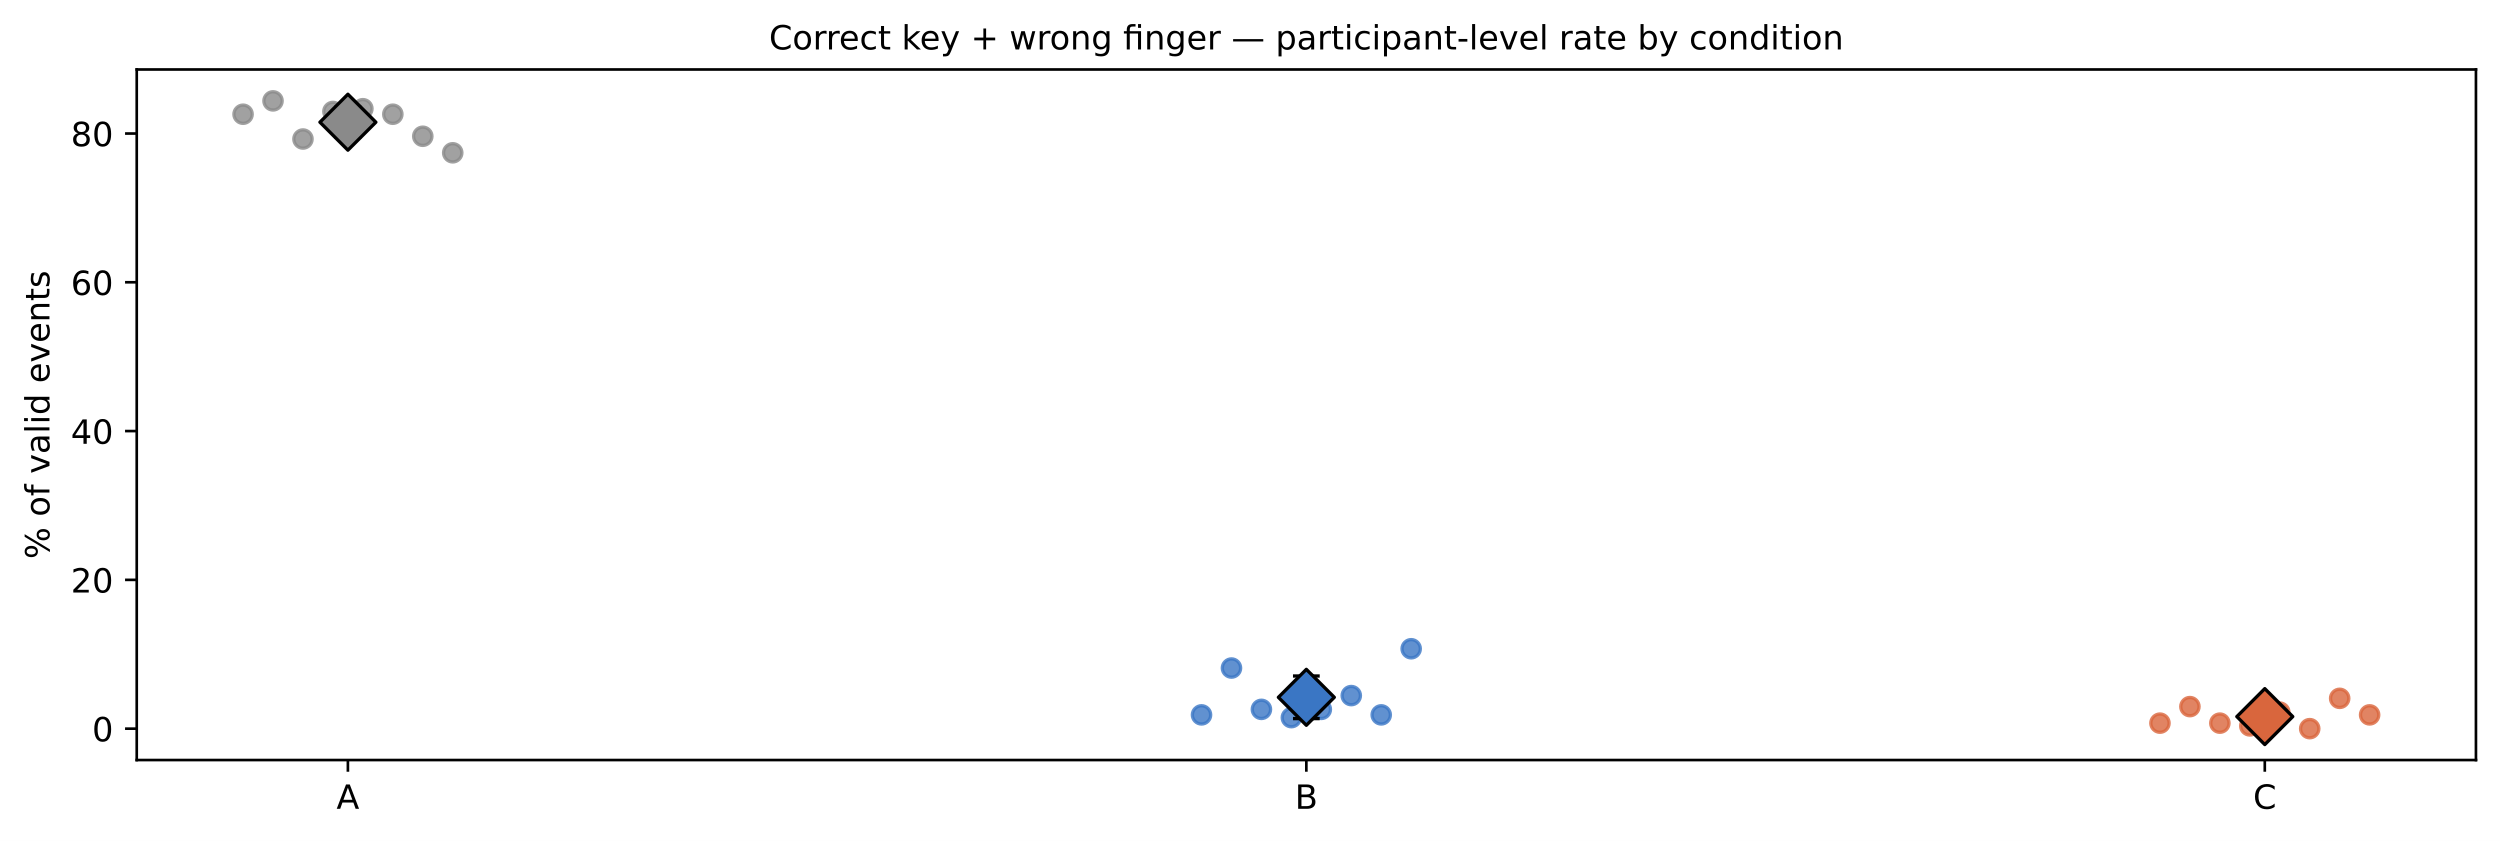
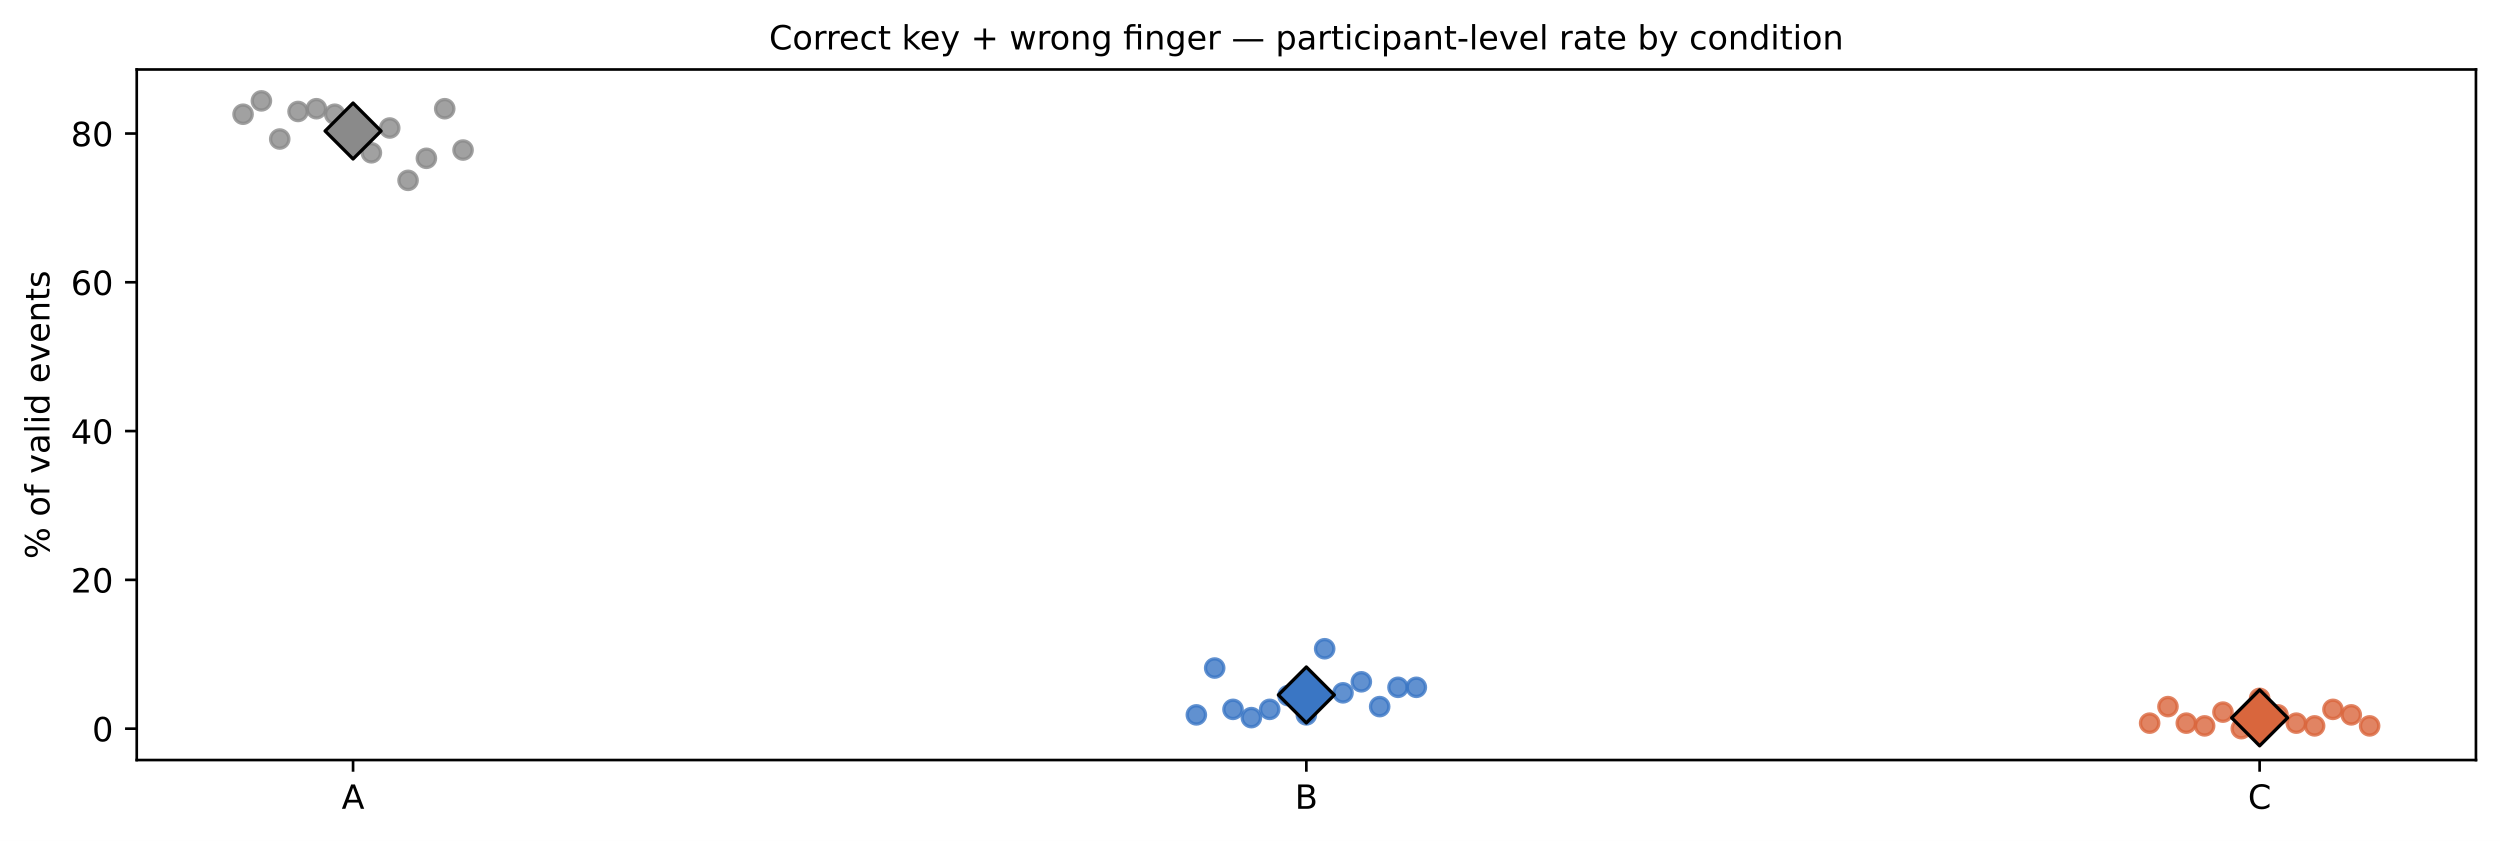
<svg xmlns="http://www.w3.org/2000/svg" xmlns:xlink="http://www.w3.org/1999/xlink" width="748.243pt" height="251.678pt" viewBox="0 0 748.243 251.678" version="1.1">
  <defs>
    <style type="text/css">*{stroke-linejoin: round; stroke-linecap: butt}</style>
  </defs>
  <g id="figure_1">
    <g id="patch_1">
      <path d="M 0 251.678  L 748.243 251.678  L 748.243 0  L 0 0  z " style="fill: #ffffff" />
    </g>
    <g id="axes_1">
      <g id="patch_2">
        <path d="M 40.926 227.478  L 741.043 227.478  L 741.043 20.798  L 40.926 20.798  z " style="fill: #ffffff" />
      </g>
      <g id="matplotlib.axis_1">
        <g id="xtick_1">
          <g id="line2d_1">
            <defs>
-               <path id="m00aa74b6a5" d="M 0 0  L 0 3.5  " style="stroke: #000000; stroke-width: 0.8" />
+               <path id="m9d92364310" d="M 0 0  L 0 3.5  " style="stroke: #000000; stroke-width: 0.8" />
            </defs>
            <g>
-               <use xlink:href="#m00aa74b6a5" x="104.125" y="227.478" style="stroke: #000000; stroke-width: 0.8" />
+               <use xlink:href="#m9d92364310" x="105.67" y="227.478" style="stroke: #000000; stroke-width: 0.8" />
            </g>
          </g>
          <g id="text_1">
-             <g transform="translate(100.7043 242.0761) scale(0.1 -0.1)">
+             <g transform="translate(102.2499 242.0761) scale(0.1 -0.1)">
              <defs>
                <path id="DejaVuSans-24" d="M 2188 4044  L 1331 1722  L 3047 1722  L 2188 4044  z M 1831 4666  L 2547 4666  L 4325 0  L 3669 0  L 3244 1197  L 1141 1197  L 716 0  L 50 0  L 1831 4666  z " transform="scale(0.015625)" />
              </defs>
              <use xlink:href="#DejaVuSans-24" />
            </g>
          </g>
        </g>
        <g id="xtick_2">
          <g id="line2d_2">
            <g>
-               <use xlink:href="#m00aa74b6a5" x="390.985" y="227.478" style="stroke: #000000; stroke-width: 0.8" />
+               <use xlink:href="#m9d92364310" x="390.985" y="227.478" style="stroke: #000000; stroke-width: 0.8" />
            </g>
          </g>
          <g id="text_2">
            <g transform="translate(387.5541 242.0761) scale(0.1 -0.1)">
              <defs>
                <path id="DejaVuSans-25" d="M 1259 2228  L 1259 519  L 2272 519  Q 2781 519 3026 730  Q 3272 941 3272 1375  Q 3272 1813 3026 2020  Q 2781 2228 2272 2228  L 1259 2228  z M 1259 4147  L 1259 2741  L 2194 2741  Q 2656 2741 2882 2914  Q 3109 3088 3109 3444  Q 3109 3797 2882 3972  Q 2656 4147 2194 4147  L 1259 4147  z M 628 4666  L 2241 4666  Q 2963 4666 3353 4366  Q 3744 4066 3744 3513  Q 3744 3084 3544 2831  Q 3344 2578 2956 2516  Q 3422 2416 3680 2098  Q 3938 1781 3938 1306  Q 3938 681 3513 340  Q 3088 0 2303 0  L 628 0  L 628 4666  z " transform="scale(0.015625)" />
              </defs>
              <use xlink:href="#DejaVuSans-25" />
            </g>
          </g>
        </g>
        <g id="xtick_3">
          <g id="line2d_3">
            <g>
-               <use xlink:href="#m00aa74b6a5" x="677.845" y="227.478" style="stroke: #000000; stroke-width: 0.8" />
+               <use xlink:href="#m9d92364310" x="676.299" y="227.478" style="stroke: #000000; stroke-width: 0.8" />
            </g>
          </g>
          <g id="text_3">
-             <g transform="translate(674.3532 242.0761) scale(0.1 -0.1)">
+             <g transform="translate(672.8076 242.0761) scale(0.1 -0.1)">
              <defs>
                <path id="DejaVuSans-26" d="M 4122 4306  L 4122 3641  Q 3803 3938 3442 4084  Q 3081 4231 2675 4231  Q 1875 4231 1450 3742  Q 1025 3253 1025 2328  Q 1025 1406 1450 917  Q 1875 428 2675 428  Q 3081 428 3442 575  Q 3803 722 4122 1019  L 4122 359  Q 3791 134 3420 21  Q 3050 -91 2638 -91  Q 1578 -91 968 557  Q 359 1206 359 2328  Q 359 3453 968 4101  Q 1578 4750 2638 4750  Q 3056 4750 3426 4639  Q 3797 4528 4122 4306  z " transform="scale(0.015625)" />
              </defs>
              <use xlink:href="#DejaVuSans-26" />
            </g>
          </g>
        </g>
      </g>
      <g id="matplotlib.axis_2">
        <g id="ytick_1">
          <g id="line2d_4">
            <defs>
-               <path id="ma8d0f4811e" d="M 0 0  L -3.5 0  " style="stroke: #000000; stroke-width: 0.8" />
+               <path id="m1399044c33" d="M 0 0  L -3.5 0  " style="stroke: #000000; stroke-width: 0.8" />
            </defs>
            <g>
-               <use xlink:href="#ma8d0f4811e" x="40.926" y="218.084" style="stroke: #000000; stroke-width: 0.8" />
+               <use xlink:href="#m1399044c33" x="40.926" y="218.084" style="stroke: #000000; stroke-width: 0.8" />
            </g>
          </g>
          <g id="text_4">
            <g transform="translate(27.56328 221.8827) scale(0.1 -0.1)">
              <defs>
                <path id="DejaVuSans-13" d="M 2034 4250  Q 1547 4250 1301 3770  Q 1056 3291 1056 2328  Q 1056 1369 1301 889  Q 1547 409 2034 409  Q 2525 409 2770 889  Q 3016 1369 3016 2328  Q 3016 3291 2770 3770  Q 2525 4250 2034 4250  z M 2034 4750  Q 2819 4750 3233 4129  Q 3647 3509 3647 2328  Q 3647 1150 3233 529  Q 2819 -91 2034 -91  Q 1250 -91 836 529  Q 422 1150 422 2328  Q 422 3509 836 4129  Q 1250 4750 2034 4750  z " transform="scale(0.015625)" />
              </defs>
              <use xlink:href="#DejaVuSans-13" />
            </g>
          </g>
        </g>
        <g id="ytick_2">
          <g id="line2d_5">
            <g>
-               <use xlink:href="#ma8d0f4811e" x="40.926" y="173.553" style="stroke: #000000; stroke-width: 0.8" />
+               <use xlink:href="#m1399044c33" x="40.926" y="173.553" style="stroke: #000000; stroke-width: 0.8" />
            </g>
          </g>
          <g id="text_5">
            <g transform="translate(21.20078 177.3517) scale(0.1 -0.1)">
              <defs>
                <path id="DejaVuSans-15" d="M 1228 531  L 3431 531  L 3431 0  L 469 0  L 469 531  Q 828 903 1448 1529  Q 2069 2156 2228 2338  Q 2531 2678 2651 2914  Q 2772 3150 2772 3378  Q 2772 3750 2511 3984  Q 2250 4219 1831 4219  Q 1534 4219 1204 4116  Q 875 4013 500 3803  L 500 4441  Q 881 4594 1212 4672  Q 1544 4750 1819 4750  Q 2544 4750 2975 4387  Q 3406 4025 3406 3419  Q 3406 3131 3298 2873  Q 3191 2616 2906 2266  Q 2828 2175 2409 1742  Q 1991 1309 1228 531  z " transform="scale(0.015625)" />
              </defs>
              <use xlink:href="#DejaVuSans-15" />
              <use xlink:href="#DejaVuSans-13" transform="translate(63.625 0)" />
            </g>
          </g>
        </g>
        <g id="ytick_3">
          <g id="line2d_6">
            <g>
-               <use xlink:href="#ma8d0f4811e" x="40.926" y="129.022" style="stroke: #000000; stroke-width: 0.8" />
+               <use xlink:href="#m1399044c33" x="40.926" y="129.022" style="stroke: #000000; stroke-width: 0.8" />
            </g>
          </g>
          <g id="text_6">
            <g transform="translate(21.20078 132.8208) scale(0.1 -0.1)">
              <defs>
                <path id="DejaVuSans-17" d="M 2419 4116  L 825 1625  L 2419 1625  L 2419 4116  z M 2253 4666  L 3047 4666  L 3047 1625  L 3713 1625  L 3713 1100  L 3047 1100  L 3047 0  L 2419 0  L 2419 1100  L 313 1100  L 313 1709  L 2253 4666  z " transform="scale(0.015625)" />
              </defs>
              <use xlink:href="#DejaVuSans-17" />
              <use xlink:href="#DejaVuSans-13" transform="translate(63.625 0)" />
            </g>
          </g>
        </g>
        <g id="ytick_4">
          <g id="line2d_7">
            <g>
-               <use xlink:href="#ma8d0f4811e" x="40.926" y="84.491" style="stroke: #000000; stroke-width: 0.8" />
+               <use xlink:href="#m1399044c33" x="40.926" y="84.491" style="stroke: #000000; stroke-width: 0.8" />
            </g>
          </g>
          <g id="text_7">
            <g transform="translate(21.20078 88.2898) scale(0.1 -0.1)">
              <defs>
                <path id="DejaVuSans-19" d="M 2113 2584  Q 1688 2584 1439 2293  Q 1191 2003 1191 1497  Q 1191 994 1439 701  Q 1688 409 2113 409  Q 2538 409 2786 701  Q 3034 994 3034 1497  Q 3034 2003 2786 2293  Q 2538 2584 2113 2584  z M 3366 4563  L 3366 3988  Q 3128 4100 2886 4159  Q 2644 4219 2406 4219  Q 1781 4219 1451 3797  Q 1122 3375 1075 2522  Q 1259 2794 1537 2939  Q 1816 3084 2150 3084  Q 2853 3084 3261 2657  Q 3669 2231 3669 1497  Q 3669 778 3244 343  Q 2819 -91 2113 -91  Q 1303 -91 875 529  Q 447 1150 447 2328  Q 447 3434 972 4092  Q 1497 4750 2381 4750  Q 2619 4750 2861 4703  Q 3103 4656 3366 4563  z " transform="scale(0.015625)" />
              </defs>
              <use xlink:href="#DejaVuSans-19" />
              <use xlink:href="#DejaVuSans-13" transform="translate(63.625 0)" />
            </g>
          </g>
        </g>
        <g id="ytick_5">
          <g id="line2d_8">
            <g>
-               <use xlink:href="#ma8d0f4811e" x="40.926" y="39.96" style="stroke: #000000; stroke-width: 0.8" />
+               <use xlink:href="#m1399044c33" x="40.926" y="39.96" style="stroke: #000000; stroke-width: 0.8" />
            </g>
          </g>
          <g id="text_8">
            <g transform="translate(21.20078 43.75883) scale(0.1 -0.1)">
              <defs>
                <path id="DejaVuSans-1b" d="M 2034 2216  Q 1584 2216 1326 1975  Q 1069 1734 1069 1313  Q 1069 891 1326 650  Q 1584 409 2034 409  Q 2484 409 2743 651  Q 3003 894 3003 1313  Q 3003 1734 2745 1975  Q 2488 2216 2034 2216  z M 1403 2484  Q 997 2584 770 2862  Q 544 3141 544 3541  Q 544 4100 942 4425  Q 1341 4750 2034 4750  Q 2731 4750 3128 4425  Q 3525 4100 3525 3541  Q 3525 3141 3298 2862  Q 3072 2584 2669 2484  Q 3125 2378 3379 2068  Q 3634 1759 3634 1313  Q 3634 634 3220 271  Q 2806 -91 2034 -91  Q 1263 -91 848 271  Q 434 634 434 1313  Q 434 1759 690 2068  Q 947 2378 1403 2484  z M 1172 3481  Q 1172 3119 1398 2916  Q 1625 2713 2034 2713  Q 2441 2713 2670 2916  Q 2900 3119 2900 3481  Q 2900 3844 2670 4047  Q 2441 4250 2034 4250  Q 1625 4250 1398 4047  Q 1172 3844 1172 3481  z " transform="scale(0.015625)" />
              </defs>
              <use xlink:href="#DejaVuSans-1b" />
              <use xlink:href="#DejaVuSans-13" transform="translate(63.625 0)" />
            </g>
          </g>
        </g>
        <g id="text_9">
          <g transform="translate(14.79844 167.2978) rotate(-90) scale(0.1 -0.1)">
            <defs>
              <path id="DejaVuSans-8" d="M 4653 2053  Q 4381 2053 4226 1822  Q 4072 1591 4072 1178  Q 4072 772 4226 539  Q 4381 306 4653 306  Q 4919 306 5073 539  Q 5228 772 5228 1178  Q 5228 1588 5073 1820  Q 4919 2053 4653 2053  z M 4653 2450  Q 5147 2450 5437 2106  Q 5728 1763 5728 1178  Q 5728 594 5436 251  Q 5144 -91 4653 -91  Q 4153 -91 3862 251  Q 3572 594 3572 1178  Q 3572 1766 3864 2108  Q 4156 2450 4653 2450  z M 1428 4353  Q 1159 4353 1004 4120  Q 850 3888 850 3481  Q 850 3069 1003 2837  Q 1156 2606 1428 2606  Q 1700 2606 1854 2837  Q 2009 3069 2009 3481  Q 2009 3884 1853 4118  Q 1697 4353 1428 4353  z M 4250 4750  L 4750 4750  L 1831 -91  L 1331 -91  L 4250 4750  z M 1428 4750  Q 1922 4750 2215 4408  Q 2509 4066 2509 3481  Q 2509 2891 2217 2550  Q 1925 2209 1428 2209  Q 931 2209 642 2551  Q 353 2894 353 3481  Q 353 4063 643 4406  Q 934 4750 1428 4750  z " transform="scale(0.015625)" />
              <path id="DejaVuSans-3" transform="scale(0.015625)" />
              <path id="DejaVuSans-52" d="M 1959 3097  Q 1497 3097 1228 2736  Q 959 2375 959 1747  Q 959 1119 1226 758  Q 1494 397 1959 397  Q 2419 397 2687 759  Q 2956 1122 2956 1747  Q 2956 2369 2687 2733  Q 2419 3097 1959 3097  z M 1959 3584  Q 2709 3584 3137 3096  Q 3566 2609 3566 1747  Q 3566 888 3137 398  Q 2709 -91 1959 -91  Q 1206 -91 779 398  Q 353 888 353 1747  Q 353 2609 779 3096  Q 1206 3584 1959 3584  z " transform="scale(0.015625)" />
              <path id="DejaVuSans-49" d="M 2375 4863  L 2375 4384  L 1825 4384  Q 1516 4384 1395 4259  Q 1275 4134 1275 3809  L 1275 3500  L 2222 3500  L 2222 3053  L 1275 3053  L 1275 0  L 697 0  L 697 3053  L 147 3053  L 147 3500  L 697 3500  L 697 3744  Q 697 4328 969 4595  Q 1241 4863 1831 4863  L 2375 4863  z " transform="scale(0.015625)" />
              <path id="DejaVuSans-59" d="M 191 3500  L 800 3500  L 1894 563  L 2988 3500  L 3597 3500  L 2284 0  L 1503 0  L 191 3500  z " transform="scale(0.015625)" />
              <path id="DejaVuSans-44" d="M 2194 1759  Q 1497 1759 1228 1600  Q 959 1441 959 1056  Q 959 750 1161 570  Q 1363 391 1709 391  Q 2188 391 2477 730  Q 2766 1069 2766 1631  L 2766 1759  L 2194 1759  z M 3341 1997  L 3341 0  L 2766 0  L 2766 531  Q 2569 213 2275 61  Q 1981 -91 1556 -91  Q 1019 -91 701 211  Q 384 513 384 1019  Q 384 1609 779 1909  Q 1175 2209 1959 2209  L 2766 2209  L 2766 2266  Q 2766 2663 2505 2880  Q 2244 3097 1772 3097  Q 1472 3097 1187 3025  Q 903 2953 641 2809  L 641 3341  Q 956 3463 1253 3523  Q 1550 3584 1831 3584  Q 2591 3584 2966 3190  Q 3341 2797 3341 1997  z " transform="scale(0.015625)" />
              <path id="DejaVuSans-4f" d="M 603 4863  L 1178 4863  L 1178 0  L 603 0  L 603 4863  z " transform="scale(0.015625)" />
              <path id="DejaVuSans-4c" d="M 603 3500  L 1178 3500  L 1178 0  L 603 0  L 603 3500  z M 603 4863  L 1178 4863  L 1178 4134  L 603 4134  L 603 4863  z " transform="scale(0.015625)" />
              <path id="DejaVuSans-47" d="M 2906 2969  L 2906 4863  L 3481 4863  L 3481 0  L 2906 0  L 2906 525  Q 2725 213 2448 61  Q 2172 -91 1784 -91  Q 1150 -91 751 415  Q 353 922 353 1747  Q 353 2572 751 3078  Q 1150 3584 1784 3584  Q 2172 3584 2448 3432  Q 2725 3281 2906 2969  z M 947 1747  Q 947 1113 1208 752  Q 1469 391 1925 391  Q 2381 391 2643 752  Q 2906 1113 2906 1747  Q 2906 2381 2643 2742  Q 2381 3103 1925 3103  Q 1469 3103 1208 2742  Q 947 2381 947 1747  z " transform="scale(0.015625)" />
              <path id="DejaVuSans-48" d="M 3597 1894  L 3597 1613  L 953 1613  Q 991 1019 1311 708  Q 1631 397 2203 397  Q 2534 397 2845 478  Q 3156 559 3463 722  L 3463 178  Q 3153 47 2828 -22  Q 2503 -91 2169 -91  Q 1331 -91 842 396  Q 353 884 353 1716  Q 353 2575 817 3079  Q 1281 3584 2069 3584  Q 2775 3584 3186 3129  Q 3597 2675 3597 1894  z M 3022 2063  Q 3016 2534 2758 2815  Q 2500 3097 2075 3097  Q 1594 3097 1305 2825  Q 1016 2553 972 2059  L 3022 2063  z " transform="scale(0.015625)" />
              <path id="DejaVuSans-51" d="M 3513 2113  L 3513 0  L 2938 0  L 2938 2094  Q 2938 2591 2744 2837  Q 2550 3084 2163 3084  Q 1697 3084 1428 2787  Q 1159 2491 1159 1978  L 1159 0  L 581 0  L 581 3500  L 1159 3500  L 1159 2956  Q 1366 3272 1645 3428  Q 1925 3584 2291 3584  Q 2894 3584 3203 3211  Q 3513 2838 3513 2113  z " transform="scale(0.015625)" />
              <path id="DejaVuSans-57" d="M 1172 4494  L 1172 3500  L 2356 3500  L 2356 3053  L 1172 3053  L 1172 1153  Q 1172 725 1289 603  Q 1406 481 1766 481  L 2356 481  L 2356 0  L 1766 0  Q 1100 0 847 248  Q 594 497 594 1153  L 594 3053  L 172 3053  L 172 3500  L 594 3500  L 594 4494  L 1172 4494  z " transform="scale(0.015625)" />
              <path id="DejaVuSans-56" d="M 2834 3397  L 2834 2853  Q 2591 2978 2328 3040  Q 2066 3103 1784 3103  Q 1356 3103 1142 2972  Q 928 2841 928 2578  Q 928 2378 1081 2264  Q 1234 2150 1697 2047  L 1894 2003  Q 2506 1872 2764 1633  Q 3022 1394 3022 966  Q 3022 478 2636 193  Q 2250 -91 1575 -91  Q 1294 -91 989 -36  Q 684 19 347 128  L 347 722  Q 666 556 975 473  Q 1284 391 1588 391  Q 1994 391 2212 530  Q 2431 669 2431 922  Q 2431 1156 2273 1281  Q 2116 1406 1581 1522  L 1381 1569  Q 847 1681 609 1914  Q 372 2147 372 2553  Q 372 3047 722 3315  Q 1072 3584 1716 3584  Q 2034 3584 2315 3537  Q 2597 3491 2834 3397  z " transform="scale(0.015625)" />
            </defs>
            <use xlink:href="#DejaVuSans-8" />
            <use xlink:href="#DejaVuSans-3" transform="translate(95.01562 0)" />
            <use xlink:href="#DejaVuSans-52" transform="translate(126.7969 0)" />
            <use xlink:href="#DejaVuSans-49" transform="translate(187.9844 0)" />
            <use xlink:href="#DejaVuSans-3" transform="translate(223.1875 0)" />
            <use xlink:href="#DejaVuSans-59" transform="translate(254.9688 0)" />
            <use xlink:href="#DejaVuSans-44" transform="translate(314.1562 0)" />
            <use xlink:href="#DejaVuSans-4f" transform="translate(375.4375 0)" />
            <use xlink:href="#DejaVuSans-4c" transform="translate(403.2188 0)" />
            <use xlink:href="#DejaVuSans-47" transform="translate(431 0)" />
            <use xlink:href="#DejaVuSans-3" transform="translate(494.4844 0)" />
            <use xlink:href="#DejaVuSans-48" transform="translate(526.2656 0)" />
            <use xlink:href="#DejaVuSans-59" transform="translate(587.7969 0)" />
            <use xlink:href="#DejaVuSans-48" transform="translate(646.9844 0)" />
            <use xlink:href="#DejaVuSans-51" transform="translate(708.5156 0)" />
            <use xlink:href="#DejaVuSans-57" transform="translate(771.8906 0)" />
            <use xlink:href="#DejaVuSans-56" transform="translate(811.0938 0)" />
          </g>
        </g>
      </g>
      <g id="PathCollection_1">
        <defs>
-           <path id="m787b6c5f65" d="M 0 2.739  C 0.726 2.739 1.423 2.45 1.936 1.936  C 2.45 1.423 2.739 0.726 2.739 0  C 2.739 -0.726 2.45 -1.423 1.936 -1.936  C 1.423 -2.45 0.726 -2.739 0 -2.739  C -0.726 -2.739 -1.423 -2.45 -1.936 -1.936  C -2.45 -1.423 -2.739 -0.726 -2.739 0  C -2.739 0.726 -2.45 1.423 -1.936 1.936  C -1.423 2.45 -0.726 2.739 0 2.739  z " style="stroke: #8a8a8a; stroke-opacity: 0.8" />
-         </defs>
-         <g clip-path="url(#pf712f41322)">
-           <use xlink:href="#m787b6c5f65" x="72.749" y="34.187" style="fill: #8a8a8a; fill-opacity: 0.8; stroke: #8a8a8a; stroke-opacity: 0.8" />
-           <use xlink:href="#m787b6c5f65" x="81.714" y="30.193" style="fill: #8a8a8a; fill-opacity: 0.8; stroke: #8a8a8a; stroke-opacity: 0.8" />
-           <use xlink:href="#m787b6c5f65" x="90.678" y="41.609" style="fill: #8a8a8a; fill-opacity: 0.8; stroke: #8a8a8a; stroke-opacity: 0.8" />
-           <use xlink:href="#m787b6c5f65" x="99.642" y="33.363" style="fill: #8a8a8a; fill-opacity: 0.8; stroke: #8a8a8a; stroke-opacity: 0.8" />
-           <use xlink:href="#m787b6c5f65" x="108.607" y="32.538" style="fill: #8a8a8a; fill-opacity: 0.8; stroke: #8a8a8a; stroke-opacity: 0.8" />
-           <use xlink:href="#m787b6c5f65" x="117.571" y="34.187" style="fill: #8a8a8a; fill-opacity: 0.8; stroke: #8a8a8a; stroke-opacity: 0.8" />
-           <use xlink:href="#m787b6c5f65" x="126.536" y="40.785" style="fill: #8a8a8a; fill-opacity: 0.8; stroke: #8a8a8a; stroke-opacity: 0.8" />
-           <use xlink:href="#m787b6c5f65" x="135.5" y="45.733" style="fill: #8a8a8a; fill-opacity: 0.8; stroke: #8a8a8a; stroke-opacity: 0.8" />
+           <path id="mb3fa6bd21c" d="M 0 2.739  C 0.726 2.739 1.423 2.45 1.936 1.936  C 2.45 1.423 2.739 0.726 2.739 0  C 2.739 -0.726 2.45 -1.423 1.936 -1.936  C 1.423 -2.45 0.726 -2.739 0 -2.739  C -0.726 -2.739 -1.423 -2.45 -1.936 -1.936  C -2.45 -1.423 -2.739 -0.726 -2.739 0  C -2.739 0.726 -2.45 1.423 -1.936 1.936  C -1.423 2.45 -0.726 2.739 0 2.739  z " style="stroke: #8a8a8a; stroke-opacity: 0.8" />
+         </defs>
+         <g clip-path="url(#pb7f2575df7)">
+           <use xlink:href="#mb3fa6bd21c" x="72.749" y="34.187" style="fill: #8a8a8a; fill-opacity: 0.8; stroke: #8a8a8a; stroke-opacity: 0.8" />
+           <use xlink:href="#mb3fa6bd21c" x="78.236" y="30.193" style="fill: #8a8a8a; fill-opacity: 0.8; stroke: #8a8a8a; stroke-opacity: 0.8" />
+           <use xlink:href="#mb3fa6bd21c" x="83.723" y="41.609" style="fill: #8a8a8a; fill-opacity: 0.8; stroke: #8a8a8a; stroke-opacity: 0.8" />
+           <use xlink:href="#mb3fa6bd21c" x="89.21" y="33.363" style="fill: #8a8a8a; fill-opacity: 0.8; stroke: #8a8a8a; stroke-opacity: 0.8" />
+           <use xlink:href="#mb3fa6bd21c" x="94.697" y="32.538" style="fill: #8a8a8a; fill-opacity: 0.8; stroke: #8a8a8a; stroke-opacity: 0.8" />
+           <use xlink:href="#mb3fa6bd21c" x="100.183" y="34.187" style="fill: #8a8a8a; fill-opacity: 0.8; stroke: #8a8a8a; stroke-opacity: 0.8" />
+           <use xlink:href="#mb3fa6bd21c" x="105.67" y="40.785" style="fill: #8a8a8a; fill-opacity: 0.8; stroke: #8a8a8a; stroke-opacity: 0.8" />
+           <use xlink:href="#mb3fa6bd21c" x="111.157" y="45.733" style="fill: #8a8a8a; fill-opacity: 0.8; stroke: #8a8a8a; stroke-opacity: 0.8" />
+           <use xlink:href="#mb3fa6bd21c" x="116.644" y="38.311" style="fill: #8a8a8a; fill-opacity: 0.8; stroke: #8a8a8a; stroke-opacity: 0.8" />
+           <use xlink:href="#mb3fa6bd21c" x="122.131" y="53.979" style="fill: #8a8a8a; fill-opacity: 0.8; stroke: #8a8a8a; stroke-opacity: 0.8" />
+           <use xlink:href="#mb3fa6bd21c" x="127.617" y="47.382" style="fill: #8a8a8a; fill-opacity: 0.8; stroke: #8a8a8a; stroke-opacity: 0.8" />
+           <use xlink:href="#mb3fa6bd21c" x="133.104" y="32.538" style="fill: #8a8a8a; fill-opacity: 0.8; stroke: #8a8a8a; stroke-opacity: 0.8" />
+           <use xlink:href="#mb3fa6bd21c" x="138.591" y="44.908" style="fill: #8a8a8a; fill-opacity: 0.8; stroke: #8a8a8a; stroke-opacity: 0.8" />
        </g>
      </g>
      <g id="PathCollection_2">
        <defs>
-           <path id="mbe7f2ddf90" d="M 0 2.739  C 0.726 2.739 1.423 2.45 1.936 1.936  C 2.45 1.423 2.739 0.726 2.739 0  C 2.739 -0.726 2.45 -1.423 1.936 -1.936  C 1.423 -2.45 0.726 -2.739 0 -2.739  C -0.726 -2.739 -1.423 -2.45 -1.936 -1.936  C -2.45 -1.423 -2.739 -0.726 -2.739 0  C -2.739 0.726 -2.45 1.423 -1.936 1.936  C -1.423 2.45 -0.726 2.739 0 2.739  z " style="stroke: #3a76c4; stroke-opacity: 0.8" />
-         </defs>
-         <g clip-path="url(#pf712f41322)">
-           <use xlink:href="#mbe7f2ddf90" x="359.609" y="213.961" style="fill: #3a76c4; fill-opacity: 0.8; stroke: #3a76c4; stroke-opacity: 0.8" />
-           <use xlink:href="#mbe7f2ddf90" x="368.574" y="199.942" style="fill: #3a76c4; fill-opacity: 0.8; stroke: #3a76c4; stroke-opacity: 0.8" />
-           <use xlink:href="#mbe7f2ddf90" x="377.538" y="212.311" style="fill: #3a76c4; fill-opacity: 0.8; stroke: #3a76c4; stroke-opacity: 0.8" />
-           <use xlink:href="#mbe7f2ddf90" x="386.502" y="214.785" style="fill: #3a76c4; fill-opacity: 0.8; stroke: #3a76c4; stroke-opacity: 0.8" />
-           <use xlink:href="#mbe7f2ddf90" x="395.467" y="212.311" style="fill: #3a76c4; fill-opacity: 0.8; stroke: #3a76c4; stroke-opacity: 0.8" />
-           <use xlink:href="#mbe7f2ddf90" x="404.431" y="208.188" style="fill: #3a76c4; fill-opacity: 0.8; stroke: #3a76c4; stroke-opacity: 0.8" />
-           <use xlink:href="#mbe7f2ddf90" x="413.396" y="213.961" style="fill: #3a76c4; fill-opacity: 0.8; stroke: #3a76c4; stroke-opacity: 0.8" />
-           <use xlink:href="#mbe7f2ddf90" x="422.36" y="194.169" style="fill: #3a76c4; fill-opacity: 0.8; stroke: #3a76c4; stroke-opacity: 0.8" />
+           <path id="md873ee4c39" d="M 0 2.739  C 0.726 2.739 1.423 2.45 1.936 1.936  C 2.45 1.423 2.739 0.726 2.739 0  C 2.739 -0.726 2.45 -1.423 1.936 -1.936  C 1.423 -2.45 0.726 -2.739 0 -2.739  C -0.726 -2.739 -1.423 -2.45 -1.936 -1.936  C -2.45 -1.423 -2.739 -0.726 -2.739 0  C -2.739 0.726 -2.45 1.423 -1.936 1.936  C -1.423 2.45 -0.726 2.739 0 2.739  z " style="stroke: #3a76c4; stroke-opacity: 0.8" />
+         </defs>
+         <g clip-path="url(#pb7f2575df7)">
+           <use xlink:href="#md873ee4c39" x="358.064" y="213.961" style="fill: #3a76c4; fill-opacity: 0.8; stroke: #3a76c4; stroke-opacity: 0.8" />
+           <use xlink:href="#md873ee4c39" x="363.551" y="199.942" style="fill: #3a76c4; fill-opacity: 0.8; stroke: #3a76c4; stroke-opacity: 0.8" />
+           <use xlink:href="#md873ee4c39" x="369.037" y="212.311" style="fill: #3a76c4; fill-opacity: 0.8; stroke: #3a76c4; stroke-opacity: 0.8" />
+           <use xlink:href="#md873ee4c39" x="374.524" y="214.785" style="fill: #3a76c4; fill-opacity: 0.8; stroke: #3a76c4; stroke-opacity: 0.8" />
+           <use xlink:href="#md873ee4c39" x="380.011" y="212.311" style="fill: #3a76c4; fill-opacity: 0.8; stroke: #3a76c4; stroke-opacity: 0.8" />
+           <use xlink:href="#md873ee4c39" x="385.498" y="208.188" style="fill: #3a76c4; fill-opacity: 0.8; stroke: #3a76c4; stroke-opacity: 0.8" />
+           <use xlink:href="#md873ee4c39" x="390.985" y="213.961" style="fill: #3a76c4; fill-opacity: 0.8; stroke: #3a76c4; stroke-opacity: 0.8" />
+           <use xlink:href="#md873ee4c39" x="396.471" y="194.169" style="fill: #3a76c4; fill-opacity: 0.8; stroke: #3a76c4; stroke-opacity: 0.8" />
+           <use xlink:href="#md873ee4c39" x="401.958" y="207.363" style="fill: #3a76c4; fill-opacity: 0.8; stroke: #3a76c4; stroke-opacity: 0.8" />
+           <use xlink:href="#md873ee4c39" x="407.445" y="204.065" style="fill: #3a76c4; fill-opacity: 0.8; stroke: #3a76c4; stroke-opacity: 0.8" />
+           <use xlink:href="#md873ee4c39" x="412.932" y="211.487" style="fill: #3a76c4; fill-opacity: 0.8; stroke: #3a76c4; stroke-opacity: 0.8" />
+           <use xlink:href="#md873ee4c39" x="418.419" y="205.714" style="fill: #3a76c4; fill-opacity: 0.8; stroke: #3a76c4; stroke-opacity: 0.8" />
+           <use xlink:href="#md873ee4c39" x="423.906" y="205.714" style="fill: #3a76c4; fill-opacity: 0.8; stroke: #3a76c4; stroke-opacity: 0.8" />
        </g>
      </g>
      <g id="PathCollection_3">
        <defs>
-           <path id="mc193ebf1d5" d="M 0 2.739  C 0.726 2.739 1.423 2.45 1.936 1.936  C 2.45 1.423 2.739 0.726 2.739 0  C 2.739 -0.726 2.45 -1.423 1.936 -1.936  C 1.423 -2.45 0.726 -2.739 0 -2.739  C -0.726 -2.739 -1.423 -2.45 -1.936 -1.936  C -2.45 -1.423 -2.739 -0.726 -2.739 0  C -2.739 0.726 -2.45 1.423 -1.936 1.936  C -1.423 2.45 -0.726 2.739 0 2.739  z " style="stroke: #d9663d; stroke-opacity: 0.8" />
-         </defs>
-         <g clip-path="url(#pf712f41322)">
-           <use xlink:href="#mc193ebf1d5" x="646.469" y="216.435" style="fill: #d9663d; fill-opacity: 0.8; stroke: #d9663d; stroke-opacity: 0.8" />
-           <use xlink:href="#mc193ebf1d5" x="655.434" y="211.487" style="fill: #d9663d; fill-opacity: 0.8; stroke: #d9663d; stroke-opacity: 0.8" />
-           <use xlink:href="#mc193ebf1d5" x="664.398" y="216.435" style="fill: #d9663d; fill-opacity: 0.8; stroke: #d9663d; stroke-opacity: 0.8" />
-           <use xlink:href="#mc193ebf1d5" x="673.362" y="217.259" style="fill: #d9663d; fill-opacity: 0.8; stroke: #d9663d; stroke-opacity: 0.8" />
-           <use xlink:href="#mc193ebf1d5" x="682.327" y="213.136" style="fill: #d9663d; fill-opacity: 0.8; stroke: #d9663d; stroke-opacity: 0.8" />
-           <use xlink:href="#mc193ebf1d5" x="691.291" y="218.084" style="fill: #d9663d; fill-opacity: 0.8; stroke: #d9663d; stroke-opacity: 0.8" />
-           <use xlink:href="#mc193ebf1d5" x="700.256" y="209.013" style="fill: #d9663d; fill-opacity: 0.8; stroke: #d9663d; stroke-opacity: 0.8" />
-           <use xlink:href="#mc193ebf1d5" x="709.22" y="213.961" style="fill: #d9663d; fill-opacity: 0.8; stroke: #d9663d; stroke-opacity: 0.8" />
+           <path id="m3c8e39f911" d="M 0 2.739  C 0.726 2.739 1.423 2.45 1.936 1.936  C 2.45 1.423 2.739 0.726 2.739 0  C 2.739 -0.726 2.45 -1.423 1.936 -1.936  C 1.423 -2.45 0.726 -2.739 0 -2.739  C -0.726 -2.739 -1.423 -2.45 -1.936 -1.936  C -2.45 -1.423 -2.739 -0.726 -2.739 0  C -2.739 0.726 -2.45 1.423 -1.936 1.936  C -1.423 2.45 -0.726 2.739 0 2.739  z " style="stroke: #d9663d; stroke-opacity: 0.8" />
+         </defs>
+         <g clip-path="url(#pb7f2575df7)">
+           <use xlink:href="#m3c8e39f911" x="643.378" y="216.435" style="fill: #d9663d; fill-opacity: 0.8; stroke: #d9663d; stroke-opacity: 0.8" />
+           <use xlink:href="#m3c8e39f911" x="648.865" y="211.487" style="fill: #d9663d; fill-opacity: 0.8; stroke: #d9663d; stroke-opacity: 0.8" />
+           <use xlink:href="#m3c8e39f911" x="654.352" y="216.435" style="fill: #d9663d; fill-opacity: 0.8; stroke: #d9663d; stroke-opacity: 0.8" />
+           <use xlink:href="#m3c8e39f911" x="659.839" y="217.259" style="fill: #d9663d; fill-opacity: 0.8; stroke: #d9663d; stroke-opacity: 0.8" />
+           <use xlink:href="#m3c8e39f911" x="665.325" y="213.136" style="fill: #d9663d; fill-opacity: 0.8; stroke: #d9663d; stroke-opacity: 0.8" />
+           <use xlink:href="#m3c8e39f911" x="670.812" y="218.084" style="fill: #d9663d; fill-opacity: 0.8; stroke: #d9663d; stroke-opacity: 0.8" />
+           <use xlink:href="#m3c8e39f911" x="676.299" y="209.013" style="fill: #d9663d; fill-opacity: 0.8; stroke: #d9663d; stroke-opacity: 0.8" />
+           <use xlink:href="#m3c8e39f911" x="681.786" y="213.961" style="fill: #d9663d; fill-opacity: 0.8; stroke: #d9663d; stroke-opacity: 0.8" />
+           <use xlink:href="#m3c8e39f911" x="687.273" y="216.435" style="fill: #d9663d; fill-opacity: 0.8; stroke: #d9663d; stroke-opacity: 0.8" />
+           <use xlink:href="#m3c8e39f911" x="692.759" y="217.259" style="fill: #d9663d; fill-opacity: 0.8; stroke: #d9663d; stroke-opacity: 0.8" />
+           <use xlink:href="#m3c8e39f911" x="698.246" y="212.311" style="fill: #d9663d; fill-opacity: 0.8; stroke: #d9663d; stroke-opacity: 0.8" />
+           <use xlink:href="#m3c8e39f911" x="703.733" y="213.961" style="fill: #d9663d; fill-opacity: 0.8; stroke: #d9663d; stroke-opacity: 0.8" />
+           <use xlink:href="#m3c8e39f911" x="709.22" y="217.259" style="fill: #d9663d; fill-opacity: 0.8; stroke: #d9663d; stroke-opacity: 0.8" />
        </g>
      </g>
      <g id="patch_3">
        <path d="M 40.926 227.478  L 40.926 20.798  " style="fill: none; stroke: #000000; stroke-width: 0.8; stroke-linejoin: miter; stroke-linecap: square" />
      </g>
      <g id="patch_4">
        <path d="M 741.043 227.478  L 741.043 20.798  " style="fill: none; stroke: #000000; stroke-width: 0.8; stroke-linejoin: miter; stroke-linecap: square" />
      </g>
      <g id="patch_5">
        <path d="M 40.926 227.478  L 741.043 227.478  " style="fill: none; stroke: #000000; stroke-width: 0.8; stroke-linejoin: miter; stroke-linecap: square" />
      </g>
      <g id="patch_6">
        <path d="M 40.926 20.798  L 741.043 20.798  " style="fill: none; stroke: #000000; stroke-width: 0.8; stroke-linejoin: miter; stroke-linecap: square" />
      </g>
      <g id="LineCollection_1">
-         <path d="M 104.125 41.106  L 104.125 32.043  " clip-path="url(#pf712f41322)" style="fill: none; stroke: #000000; stroke-width: 1.3" />
+         <path d="M 105.67 43.566  L 105.67 34.851  " clip-path="url(#pb7f2575df7)" style="fill: none; stroke: #000000; stroke-width: 1.3" />
      </g>
      <g id="line2d_9">
        <defs>
-           <path id="mfd142db8d5" d="M 4 0  L -4 -0  " style="stroke: #000000" />
-         </defs>
-         <g clip-path="url(#pf712f41322)">
-           <use xlink:href="#mfd142db8d5" x="104.125" y="41.106" style="stroke: #000000" />
+           <path id="ma9fbc6418f" d="M 4 0  L -4 -0  " style="stroke: #000000" />
+         </defs>
+         <g clip-path="url(#pb7f2575df7)">
+           <use xlink:href="#ma9fbc6418f" x="105.67" y="43.566" style="stroke: #000000" />
        </g>
      </g>
      <g id="line2d_10">
-         <g clip-path="url(#pf712f41322)">
-           <use xlink:href="#mfd142db8d5" x="104.125" y="32.043" style="stroke: #000000" />
+         <g clip-path="url(#pb7f2575df7)">
+           <use xlink:href="#ma9fbc6418f" x="105.67" y="34.851" style="stroke: #000000" />
        </g>
      </g>
      <g id="LineCollection_2">
-         <path d="M 390.985 215.075  L 390.985 202.332  " clip-path="url(#pf712f41322)" style="fill: none; stroke: #000000; stroke-width: 1.3" />
+         <path d="M 390.985 211.694  L 390.985 204.301  " clip-path="url(#pb7f2575df7)" style="fill: none; stroke: #000000; stroke-width: 1.3" />
      </g>
      <g id="line2d_11">
-         <g clip-path="url(#pf712f41322)">
-           <use xlink:href="#mfd142db8d5" x="390.985" y="215.075" style="stroke: #000000" />
+         <g clip-path="url(#pb7f2575df7)">
+           <use xlink:href="#ma9fbc6418f" x="390.985" y="211.694" style="stroke: #000000" />
        </g>
      </g>
      <g id="line2d_12">
-         <g clip-path="url(#pf712f41322)">
-           <use xlink:href="#mfd142db8d5" x="390.985" y="202.332" style="stroke: #000000" />
+         <g clip-path="url(#pb7f2575df7)">
+           <use xlink:href="#ma9fbc6418f" x="390.985" y="204.301" style="stroke: #000000" />
        </g>
      </g>
      <g id="LineCollection_3">
-         <path d="M 677.845 217.106  L 677.845 211.846  " clip-path="url(#pf712f41322)" style="fill: none; stroke: #000000; stroke-width: 1.3" />
+         <path d="M 676.299 216.52  L 676.299 213.178  " clip-path="url(#pb7f2575df7)" style="fill: none; stroke: #000000; stroke-width: 1.3" />
      </g>
      <g id="line2d_13">
-         <g clip-path="url(#pf712f41322)">
-           <use xlink:href="#mfd142db8d5" x="677.845" y="217.106" style="stroke: #000000" />
+         <g clip-path="url(#pb7f2575df7)">
+           <use xlink:href="#ma9fbc6418f" x="676.299" y="216.52" style="stroke: #000000" />
        </g>
      </g>
      <g id="line2d_14">
-         <g clip-path="url(#pf712f41322)">
-           <use xlink:href="#mfd142db8d5" x="677.845" y="211.846" style="stroke: #000000" />
+         <g clip-path="url(#pb7f2575df7)">
+           <use xlink:href="#ma9fbc6418f" x="676.299" y="213.178" style="stroke: #000000" />
        </g>
      </g>
      <g id="text_10">
        <g transform="translate(230.1784 14.79844) scale(0.1 -0.1)">
          <defs>
            <path id="DejaVuSans-55" d="M 2631 2963  Q 2534 3019 2420 3045  Q 2306 3072 2169 3072  Q 1681 3072 1420 2755  Q 1159 2438 1159 1844  L 1159 0  L 581 0  L 581 3500  L 1159 3500  L 1159 2956  Q 1341 3275 1631 3429  Q 1922 3584 2338 3584  Q 2397 3584 2469 3576  Q 2541 3569 2628 3553  L 2631 2963  z " transform="scale(0.015625)" />
            <path id="DejaVuSans-46" d="M 3122 3366  L 3122 2828  Q 2878 2963 2633 3030  Q 2388 3097 2138 3097  Q 1578 3097 1268 2742  Q 959 2388 959 1747  Q 959 1106 1268 751  Q 1578 397 2138 397  Q 2388 397 2633 464  Q 2878 531 3122 666  L 3122 134  Q 2881 22 2623 -34  Q 2366 -91 2075 -91  Q 1284 -91 818 406  Q 353 903 353 1747  Q 353 2603 823 3093  Q 1294 3584 2113 3584  Q 2378 3584 2631 3529  Q 2884 3475 3122 3366  z " transform="scale(0.015625)" />
            <path id="DejaVuSans-4e" d="M 581 4863  L 1159 4863  L 1159 1991  L 2875 3500  L 3609 3500  L 1753 1863  L 3688 0  L 2938 0  L 1159 1709  L 1159 0  L 581 0  L 581 4863  z " transform="scale(0.015625)" />
            <path id="DejaVuSans-5c" d="M 2059 -325  Q 1816 -950 1584 -1140  Q 1353 -1331 966 -1331  L 506 -1331  L 506 -850  L 844 -850  Q 1081 -850 1212 -737  Q 1344 -625 1503 -206  L 1606 56  L 191 3500  L 800 3500  L 1894 763  L 2988 3500  L 3597 3500  L 2059 -325  z " transform="scale(0.015625)" />
            <path id="DejaVuSans-e" d="M 2944 4013  L 2944 2272  L 4684 2272  L 4684 1741  L 2944 1741  L 2944 0  L 2419 0  L 2419 1741  L 678 1741  L 678 2272  L 2419 2272  L 2419 4013  L 2944 4013  z " transform="scale(0.015625)" />
            <path id="DejaVuSans-5a" d="M 269 3500  L 844 3500  L 1563 769  L 2278 3500  L 2956 3500  L 3675 769  L 4391 3500  L 4966 3500  L 4050 0  L 3372 0  L 2619 2869  L 1863 0  L 1184 0  L 269 3500  z " transform="scale(0.015625)" />
            <path id="DejaVuSans-4a" d="M 2906 1791  Q 2906 2416 2648 2759  Q 2391 3103 1925 3103  Q 1463 3103 1205 2759  Q 947 2416 947 1791  Q 947 1169 1205 825  Q 1463 481 1925 481  Q 2391 481 2648 825  Q 2906 1169 2906 1791  z M 3481 434  Q 3481 -459 3084 -895  Q 2688 -1331 1869 -1331  Q 1566 -1331 1297 -1286  Q 1028 -1241 775 -1147  L 775 -588  Q 1028 -725 1275 -790  Q 1522 -856 1778 -856  Q 2344 -856 2625 -561  Q 2906 -266 2906 331  L 2906 616  Q 2728 306 2450 153  Q 2172 0 1784 0  Q 1141 0 747 490  Q 353 981 353 1791  Q 353 2603 747 3093  Q 1141 3584 1784 3584  Q 2172 3584 2450 3431  Q 2728 3278 2906 2969  L 2906 3500  L 3481 3500  L 3481 434  z " transform="scale(0.015625)" />
            <path id="DejaVuSans-13af" d="M 3431 3500  L 3431 0  L 2853 0  L 2853 3053  L 1275 3053  L 1275 0  L 697 0  L 697 3053  L 147 3053  L 147 3500  L 697 3500  L 697 3744  Q 697 4316 967 4589  Q 1238 4863 1797 4863  L 2375 4863  L 2375 4384  L 1825 4384  Q 1516 4384 1395 4259  Q 1275 4134 1275 3809  L 1275 3500  L 3431 3500  z M 2853 4856  L 3431 4856  L 3431 4128  L 2853 4128  L 2853 4856  z " transform="scale(0.015625)" />
            <path id="DejaVuSans-af6" d="M 313 1978  L 6088 1978  L 6088 1528  L 313 1528  L 313 1978  z " transform="scale(0.015625)" />
            <path id="DejaVuSans-53" d="M 1159 525  L 1159 -1331  L 581 -1331  L 581 3500  L 1159 3500  L 1159 2969  Q 1341 3281 1617 3432  Q 1894 3584 2278 3584  Q 2916 3584 3314 3078  Q 3713 2572 3713 1747  Q 3713 922 3314 415  Q 2916 -91 2278 -91  Q 1894 -91 1617 61  Q 1341 213 1159 525  z M 3116 1747  Q 3116 2381 2855 2742  Q 2594 3103 2138 3103  Q 1681 3103 1420 2742  Q 1159 2381 1159 1747  Q 1159 1113 1420 752  Q 1681 391 2138 391  Q 2594 391 2855 752  Q 3116 1113 3116 1747  z " transform="scale(0.015625)" />
            <path id="DejaVuSans-10" d="M 313 2009  L 1997 2009  L 1997 1497  L 313 1497  L 313 2009  z " transform="scale(0.015625)" />
            <path id="DejaVuSans-45" d="M 3116 1747  Q 3116 2381 2855 2742  Q 2594 3103 2138 3103  Q 1681 3103 1420 2742  Q 1159 2381 1159 1747  Q 1159 1113 1420 752  Q 1681 391 2138 391  Q 2594 391 2855 752  Q 3116 1113 3116 1747  z M 1159 2969  Q 1341 3281 1617 3432  Q 1894 3584 2278 3584  Q 2916 3584 3314 3078  Q 3713 2572 3713 1747  Q 3713 922 3314 415  Q 2916 -91 2278 -91  Q 1894 -91 1617 61  Q 1341 213 1159 525  L 1159 0  L 581 0  L 581 4863  L 1159 4863  L 1159 2969  z " transform="scale(0.015625)" />
          </defs>
          <use xlink:href="#DejaVuSans-26" />
          <use xlink:href="#DejaVuSans-52" transform="translate(69.82812 0)" />
          <use xlink:href="#DejaVuSans-55" transform="translate(131.0156 0)" />
          <use xlink:href="#DejaVuSans-55" transform="translate(170.375 0)" />
          <use xlink:href="#DejaVuSans-48" transform="translate(209.2812 0)" />
          <use xlink:href="#DejaVuSans-46" transform="translate(270.8125 0)" />
          <use xlink:href="#DejaVuSans-57" transform="translate(325.7969 0)" />
          <use xlink:href="#DejaVuSans-3" transform="translate(365 0)" />
          <use xlink:href="#DejaVuSans-4e" transform="translate(396.7812 0)" />
          <use xlink:href="#DejaVuSans-48" transform="translate(451.125 0)" />
          <use xlink:href="#DejaVuSans-5c" transform="translate(512.6562 0)" />
          <use xlink:href="#DejaVuSans-3" transform="translate(571.8438 0)" />
          <use xlink:href="#DejaVuSans-e" transform="translate(603.625 0)" />
          <use xlink:href="#DejaVuSans-3" transform="translate(687.4219 0)" />
          <use xlink:href="#DejaVuSans-5a" transform="translate(719.2031 0)" />
          <use xlink:href="#DejaVuSans-55" transform="translate(800.9844 0)" />
          <use xlink:href="#DejaVuSans-52" transform="translate(839.8906 0)" />
          <use xlink:href="#DejaVuSans-51" transform="translate(901.0781 0)" />
          <use xlink:href="#DejaVuSans-4a" transform="translate(964.4531 0)" />
          <use xlink:href="#DejaVuSans-3" transform="translate(1027.938 0)" />
          <use xlink:href="#DejaVuSans-13af" transform="translate(1059.719 0)" />
          <use xlink:href="#DejaVuSans-51" transform="translate(1122.703 0)" />
          <use xlink:href="#DejaVuSans-4a" transform="translate(1186.078 0)" />
          <use xlink:href="#DejaVuSans-48" transform="translate(1249.562 0)" />
          <use xlink:href="#DejaVuSans-55" transform="translate(1311.094 0)" />
          <use xlink:href="#DejaVuSans-3" transform="translate(1352.203 0)" />
          <use xlink:href="#DejaVuSans-af6" transform="translate(1383.984 0)" />
          <use xlink:href="#DejaVuSans-3" transform="translate(1483.984 0)" />
          <use xlink:href="#DejaVuSans-53" transform="translate(1515.766 0)" />
          <use xlink:href="#DejaVuSans-44" transform="translate(1579.25 0)" />
          <use xlink:href="#DejaVuSans-55" transform="translate(1640.531 0)" />
          <use xlink:href="#DejaVuSans-57" transform="translate(1681.641 0)" />
          <use xlink:href="#DejaVuSans-4c" transform="translate(1720.844 0)" />
          <use xlink:href="#DejaVuSans-46" transform="translate(1748.625 0)" />
          <use xlink:href="#DejaVuSans-4c" transform="translate(1803.609 0)" />
          <use xlink:href="#DejaVuSans-53" transform="translate(1831.391 0)" />
          <use xlink:href="#DejaVuSans-44" transform="translate(1894.875 0)" />
          <use xlink:href="#DejaVuSans-51" transform="translate(1956.156 0)" />
          <use xlink:href="#DejaVuSans-57" transform="translate(2019.531 0)" />
          <use xlink:href="#DejaVuSans-10" transform="translate(2058.734 0)" />
          <use xlink:href="#DejaVuSans-4f" transform="translate(2094.812 0)" />
          <use xlink:href="#DejaVuSans-48" transform="translate(2122.594 0)" />
          <use xlink:href="#DejaVuSans-59" transform="translate(2184.125 0)" />
          <use xlink:href="#DejaVuSans-48" transform="translate(2243.312 0)" />
          <use xlink:href="#DejaVuSans-4f" transform="translate(2304.844 0)" />
          <use xlink:href="#DejaVuSans-3" transform="translate(2332.625 0)" />
          <use xlink:href="#DejaVuSans-55" transform="translate(2364.406 0)" />
          <use xlink:href="#DejaVuSans-44" transform="translate(2405.516 0)" />
          <use xlink:href="#DejaVuSans-57" transform="translate(2466.797 0)" />
          <use xlink:href="#DejaVuSans-48" transform="translate(2506 0)" />
          <use xlink:href="#DejaVuSans-3" transform="translate(2567.531 0)" />
          <use xlink:href="#DejaVuSans-45" transform="translate(2599.312 0)" />
          <use xlink:href="#DejaVuSans-5c" transform="translate(2662.797 0)" />
          <use xlink:href="#DejaVuSans-3" transform="translate(2721.984 0)" />
          <use xlink:href="#DejaVuSans-46" transform="translate(2753.766 0)" />
          <use xlink:href="#DejaVuSans-52" transform="translate(2808.75 0)" />
          <use xlink:href="#DejaVuSans-51" transform="translate(2869.938 0)" />
          <use xlink:href="#DejaVuSans-47" transform="translate(2933.312 0)" />
          <use xlink:href="#DejaVuSans-4c" transform="translate(2996.797 0)" />
          <use xlink:href="#DejaVuSans-57" transform="translate(3024.578 0)" />
          <use xlink:href="#DejaVuSans-4c" transform="translate(3063.781 0)" />
          <use xlink:href="#DejaVuSans-52" transform="translate(3091.562 0)" />
          <use xlink:href="#DejaVuSans-51" transform="translate(3152.75 0)" />
        </g>
      </g>
      <g id="line2d_15">
-         <path d="M 104.125 36.574  " clip-path="url(#pf712f41322)" style="fill: none; stroke: #000000; stroke-width: 1.3; stroke-linecap: square" />
+         <path d="M 105.67 39.209  " clip-path="url(#pb7f2575df7)" style="fill: none; stroke: #000000; stroke-width: 1.3; stroke-linecap: square" />
      </g>
      <g id="line2d_16">
-         <path d="M 390.985 208.704  " clip-path="url(#pf712f41322)" style="fill: none; stroke: #000000; stroke-width: 1.3; stroke-linecap: square" />
+         <path d="M 390.985 207.998  " clip-path="url(#pb7f2575df7)" style="fill: none; stroke: #000000; stroke-width: 1.3; stroke-linecap: square" />
      </g>
      <g id="line2d_17">
-         <path d="M 677.845 214.476  " clip-path="url(#pf712f41322)" style="fill: none; stroke: #000000; stroke-width: 1.3; stroke-linecap: square" />
+         <path d="M 676.299 214.849  " clip-path="url(#pb7f2575df7)" style="fill: none; stroke: #000000; stroke-width: 1.3; stroke-linecap: square" />
      </g>
      <g id="PathCollection_4">
        <defs>
-           <path id="m36939f807e" d="M -0 8.367  L 8.367 0  L 0 -8.367  L -8.367 -0  z " style="stroke: #000000" />
-         </defs>
-         <g clip-path="url(#pf712f41322)">
-           <use xlink:href="#m36939f807e" x="104.125" y="36.574" style="fill: #8a8a8a; stroke: #000000" />
+           <path id="m327f56a448" d="M -0 8.367  L 8.367 0  L 0 -8.367  L -8.367 -0  z " style="stroke: #000000" />
+         </defs>
+         <g clip-path="url(#pb7f2575df7)">
+           <use xlink:href="#m327f56a448" x="105.67" y="39.209" style="fill: #8a8a8a; stroke: #000000" />
        </g>
      </g>
      <g id="PathCollection_5">
        <defs>
-           <path id="md896ef4498" d="M -0 8.367  L 8.367 0  L 0 -8.367  L -8.367 -0  z " style="stroke: #000000" />
-         </defs>
-         <g clip-path="url(#pf712f41322)">
-           <use xlink:href="#md896ef4498" x="390.985" y="208.704" style="fill: #3a76c4; stroke: #000000" />
+           <path id="m005672fde5" d="M -0 8.367  L 8.367 0  L 0 -8.367  L -8.367 -0  z " style="stroke: #000000" />
+         </defs>
+         <g clip-path="url(#pb7f2575df7)">
+           <use xlink:href="#m005672fde5" x="390.985" y="207.998" style="fill: #3a76c4; stroke: #000000" />
        </g>
      </g>
      <g id="PathCollection_6">
        <defs>
-           <path id="m440ecb9074" d="M -0 8.367  L 8.367 0  L 0 -8.367  L -8.367 -0  z " style="stroke: #000000" />
-         </defs>
-         <g clip-path="url(#pf712f41322)">
-           <use xlink:href="#m440ecb9074" x="677.845" y="214.476" style="fill: #d9663d; stroke: #000000" />
+           <path id="mbbf8bb5c02" d="M -0 8.367  L 8.367 0  L 0 -8.367  L -8.367 -0  z " style="stroke: #000000" />
+         </defs>
+         <g clip-path="url(#pb7f2575df7)">
+           <use xlink:href="#mbbf8bb5c02" x="676.299" y="214.849" style="fill: #d9663d; stroke: #000000" />
        </g>
      </g>
    </g>
  </g>
  <defs>
-     <clipPath id="pf712f41322">
+     <clipPath id="pb7f2575df7">
      <rect x="40.926" y="20.798" width="700.118" height="206.68" />
    </clipPath>
  </defs>
</svg>
